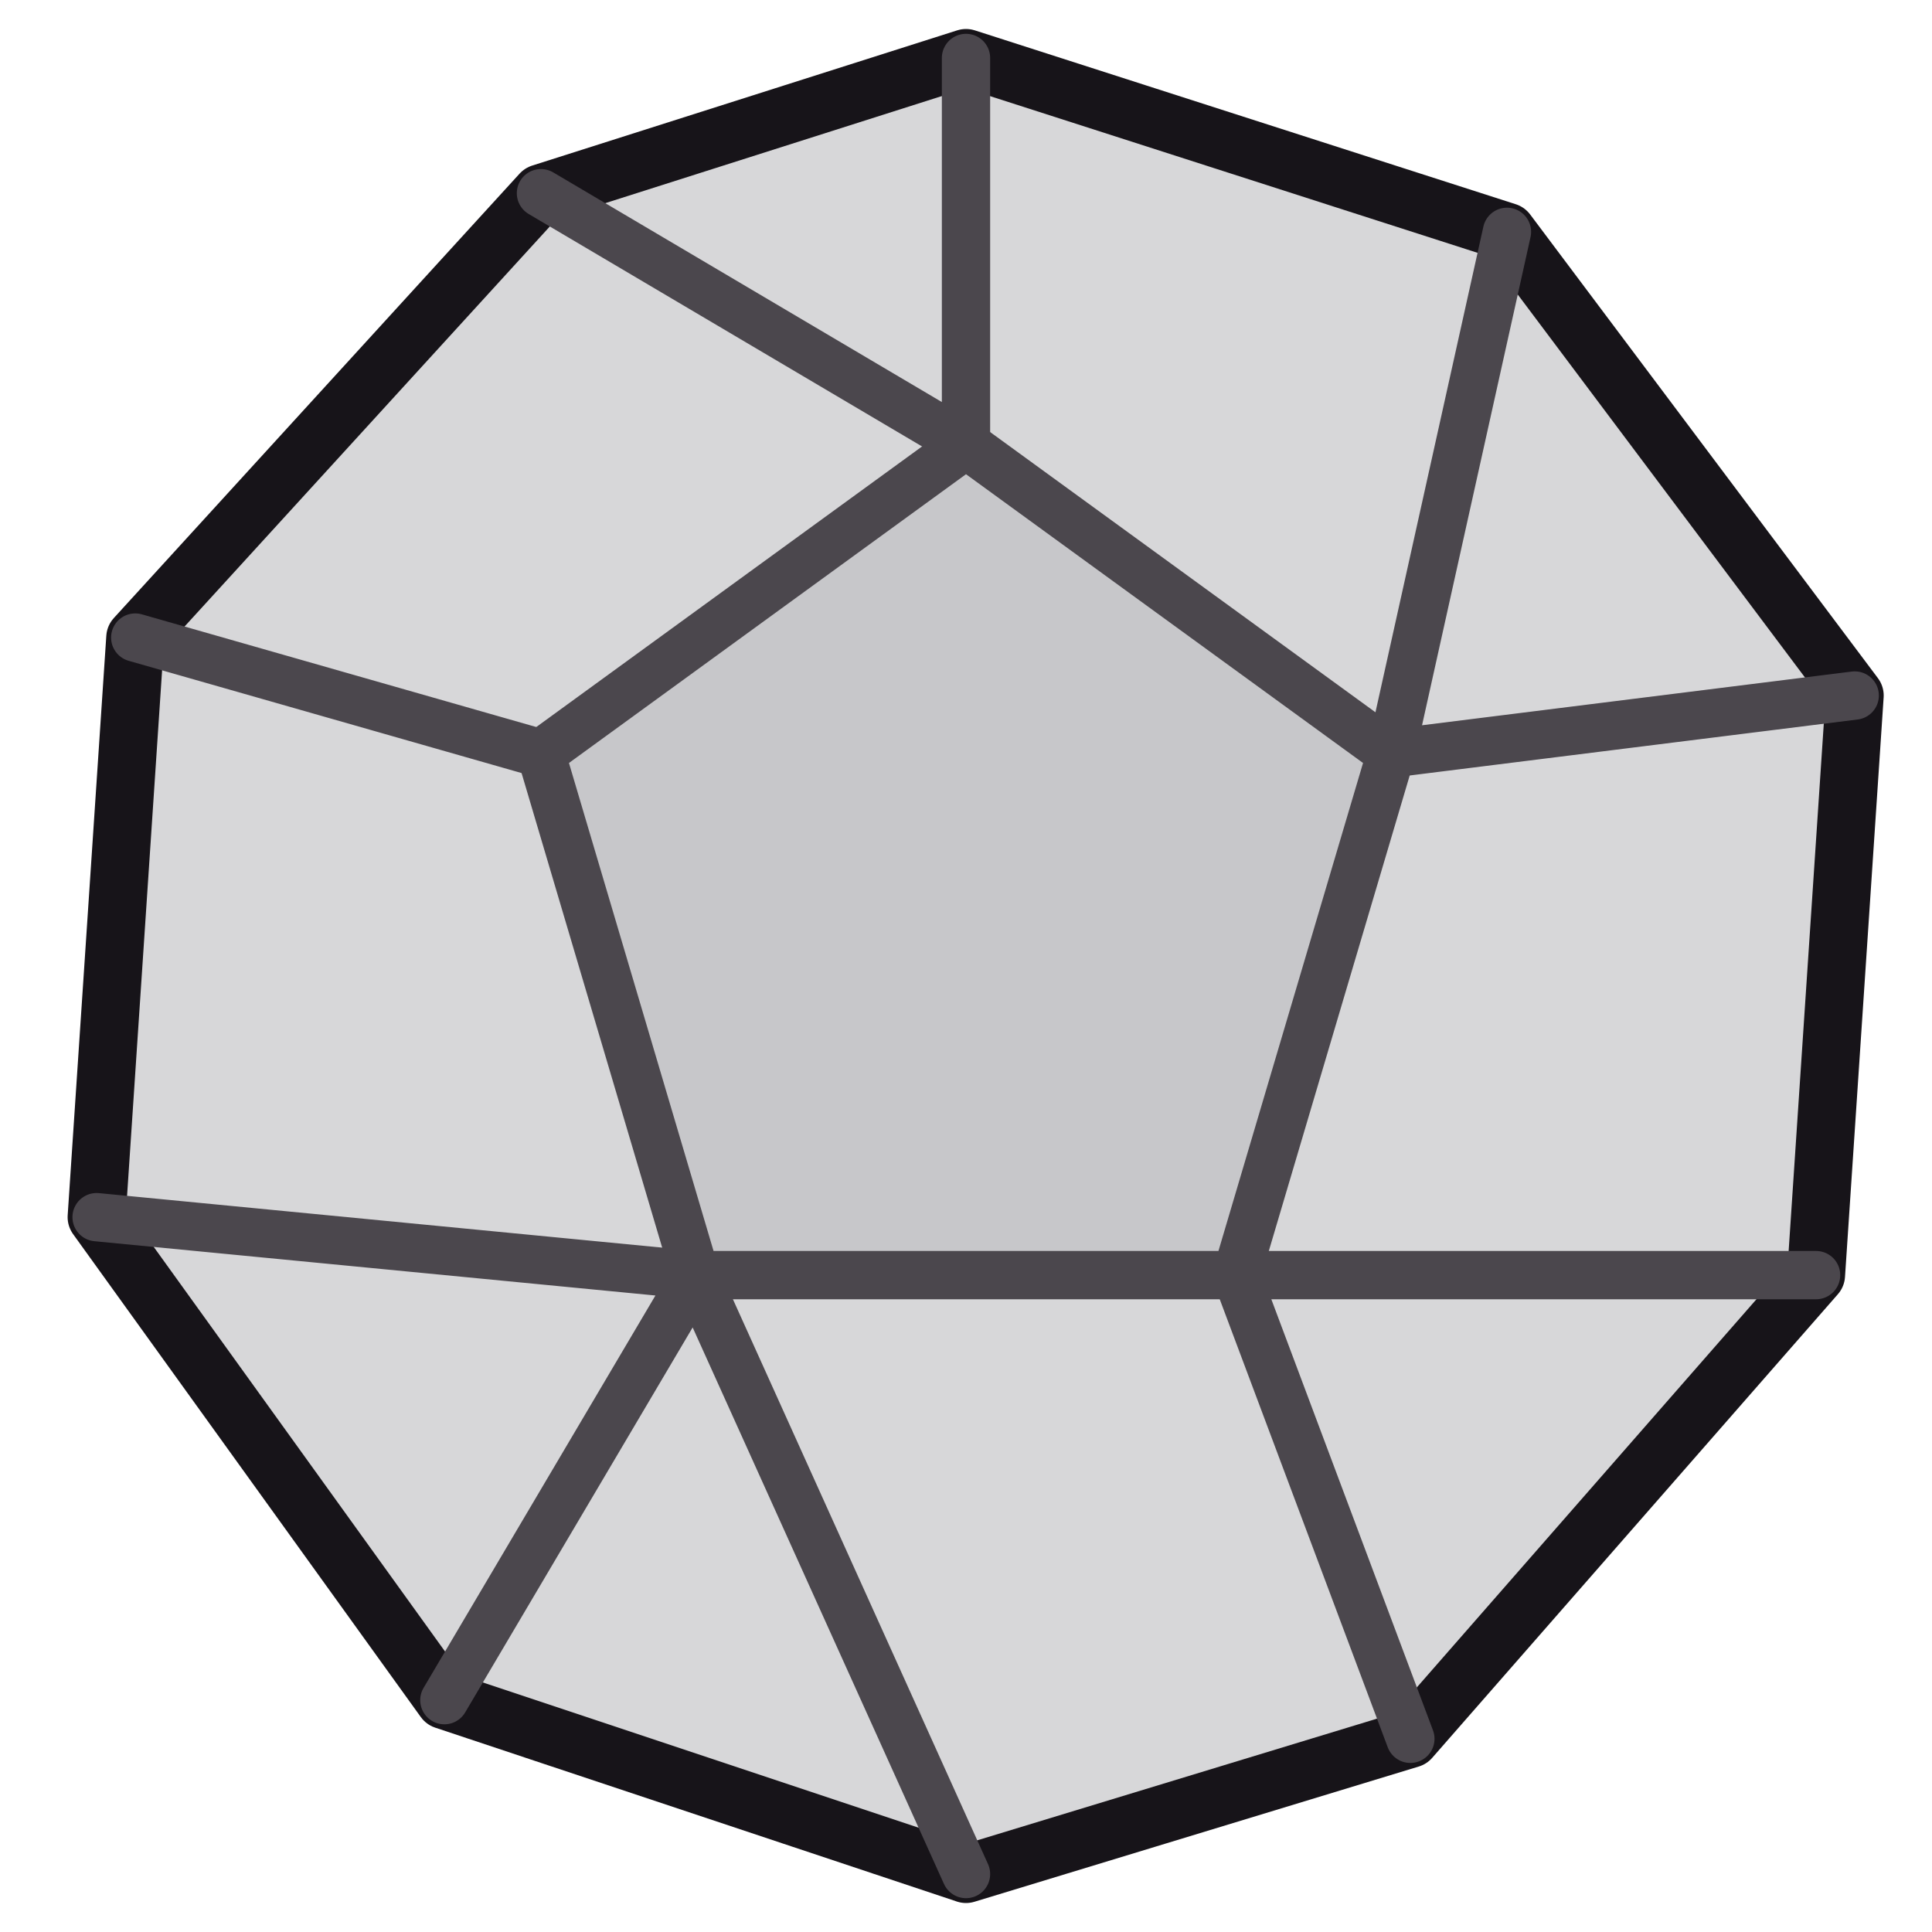
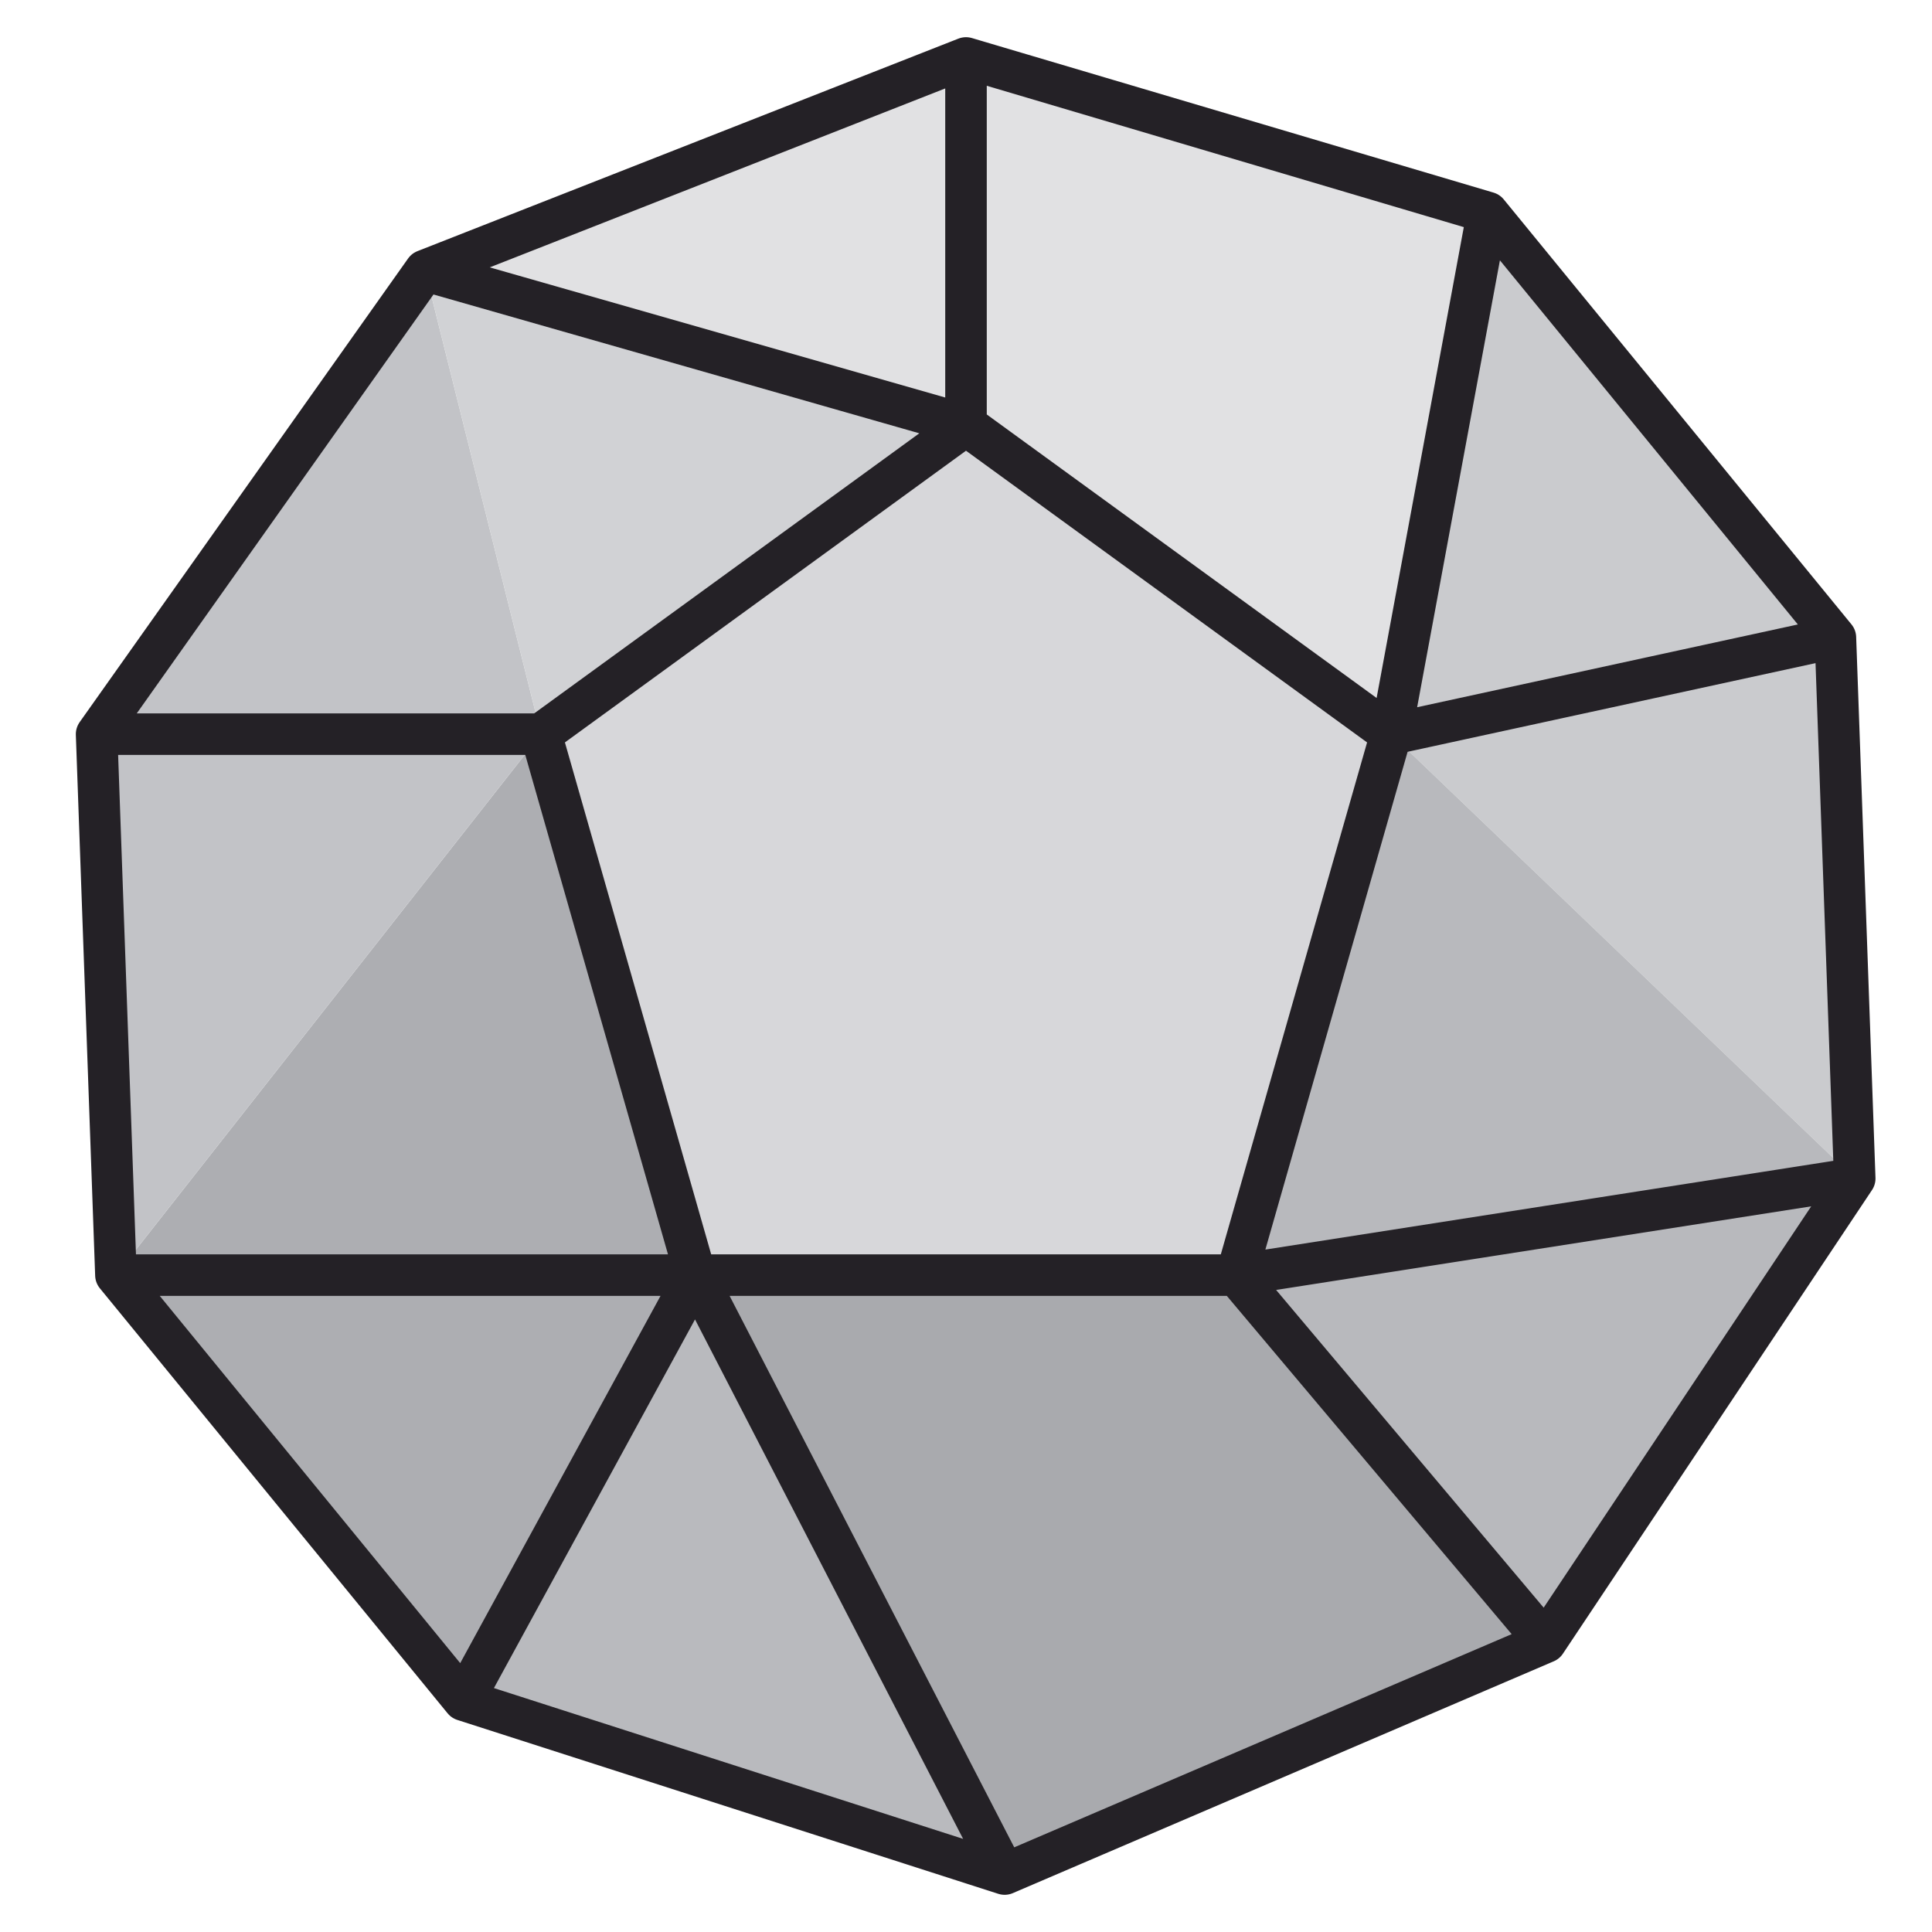
<svg xmlns="http://www.w3.org/2000/svg" viewBox="0 0 100 100" role="img" aria-label="d12">
-   <path d="m50 3 28 9 18 24-2 30-21 24-23 7-27-9L5 63l2-30 21-23Z" fill="#d7d7d9" stroke="#171419" stroke-linejoin="round" stroke-width="3" />
-   <path d="m50 23 22 16-8 27H36l-8-27Z" fill="#c7c7ca" stroke="#4b474d" stroke-linejoin="round" stroke-width="2.5" />
-   <path d="M50 3v20M78 12l-6 27m24-3-24 3m22 27-30 0m9 24-9-24M50 97 36 66M23 88l13-22M5 63l31 3M7 33l21 6m0-29 22 13" fill="none" stroke="#4b474d" stroke-linecap="round" stroke-linejoin="round" stroke-width="2.5" />
+   <polygon points="22,14 50,3 77,11 72,38 50,22" fill="#e1e1e3" />
+   <polygon points="77,11 95,33 96,61 72,38" fill="#cacbce" />
+   <polygon points="72,38 96,61 80,85 64,66" fill="#b8b9bd" />
+   <polygon points="64,66 80,85 52,97 36,66" fill="#a9aaae" />
+   <polygon points="24,88 36,66 52,97" fill="#b9babe" />
+   <polygon points="6,66 24,88 36,66 28,38" fill="#adaeb2" />
+   <polygon points="5,38 6,66 28,38 22,14" fill="#c2c3c7" />
+   <polygon points="22,14 28,38 50,22" fill="#d1d2d5" />
+   <polygon points="50,22 72,38 64,66 36,66 28,38" fill="#d7d7da" />
+   <path d="m50 3 27 8 18 22 1 28-16 24-28 12-28-9L6 66 5 38l17-24Zm0 19 22 16-8 28H36l-8-28Zm0-19v19m27-11-5 27m23-5-23 5m24 23-32 5m16 19L64 66M52 97 36 66M24 88l12-22M6 66l30 0M5 38h23M22 14l28 8" fill="none" stroke="#242126" stroke-linecap="round" stroke-linejoin="round" stroke-width="2.15" />
</svg>
